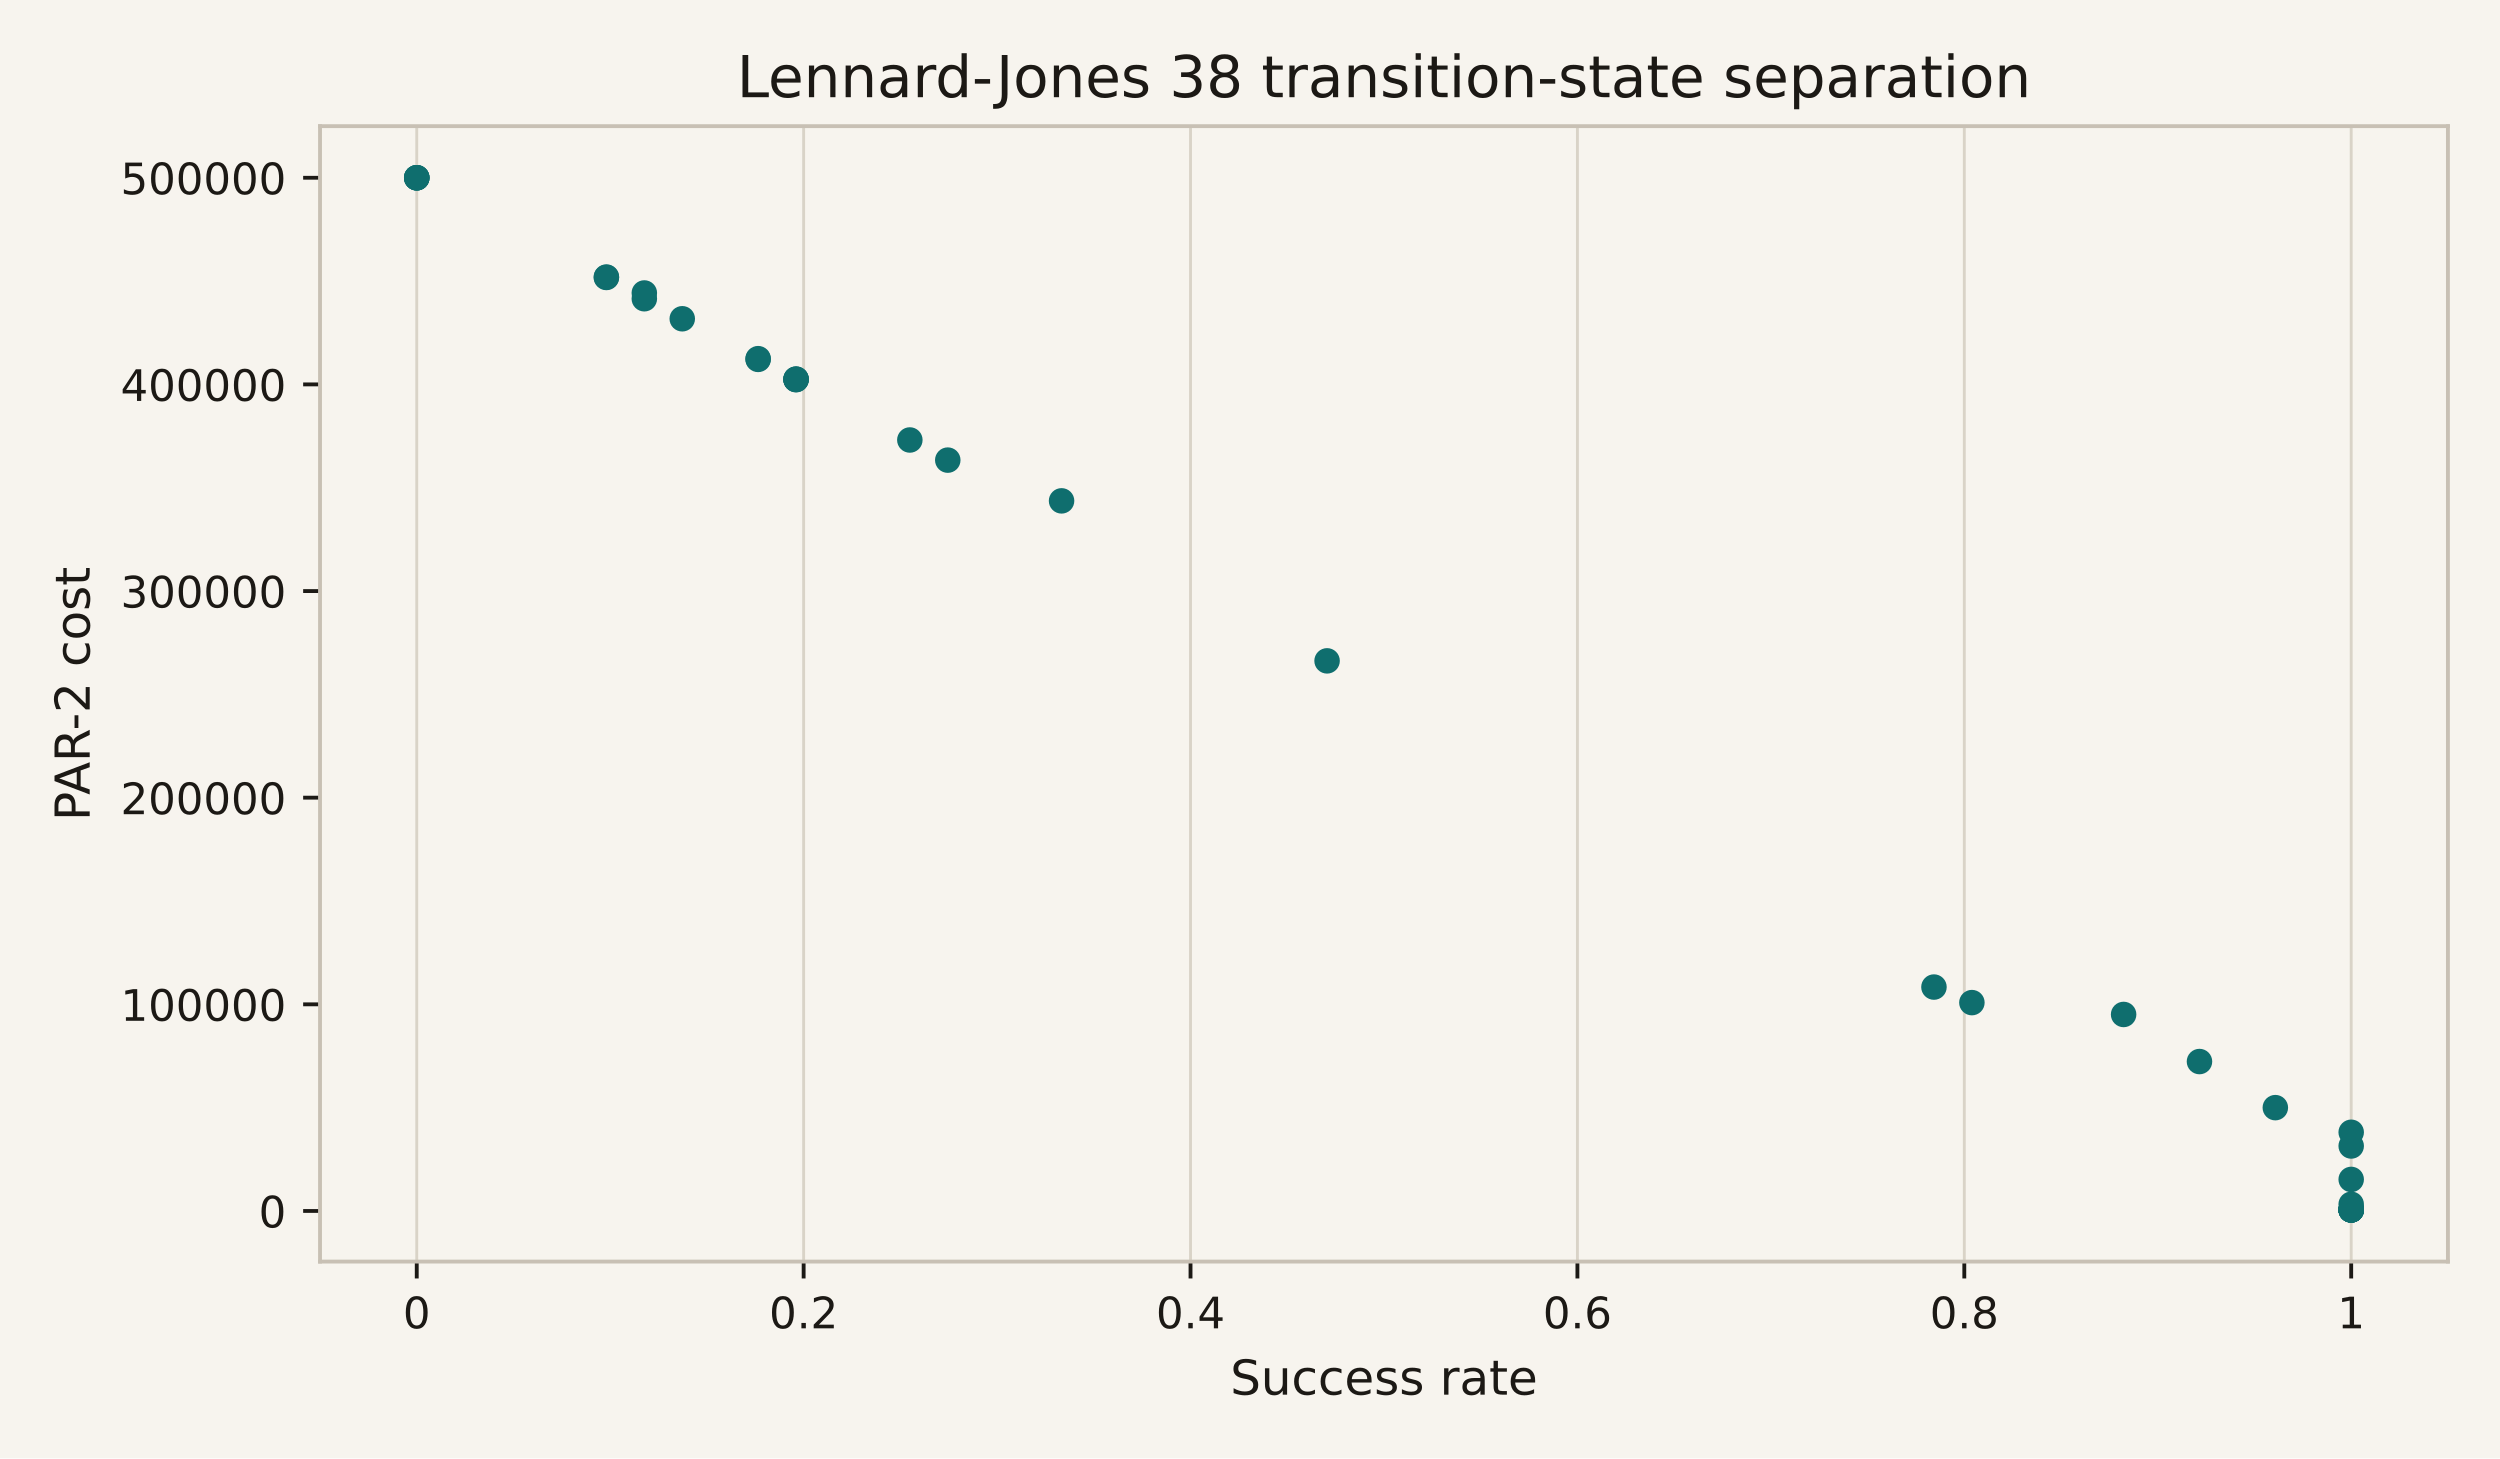
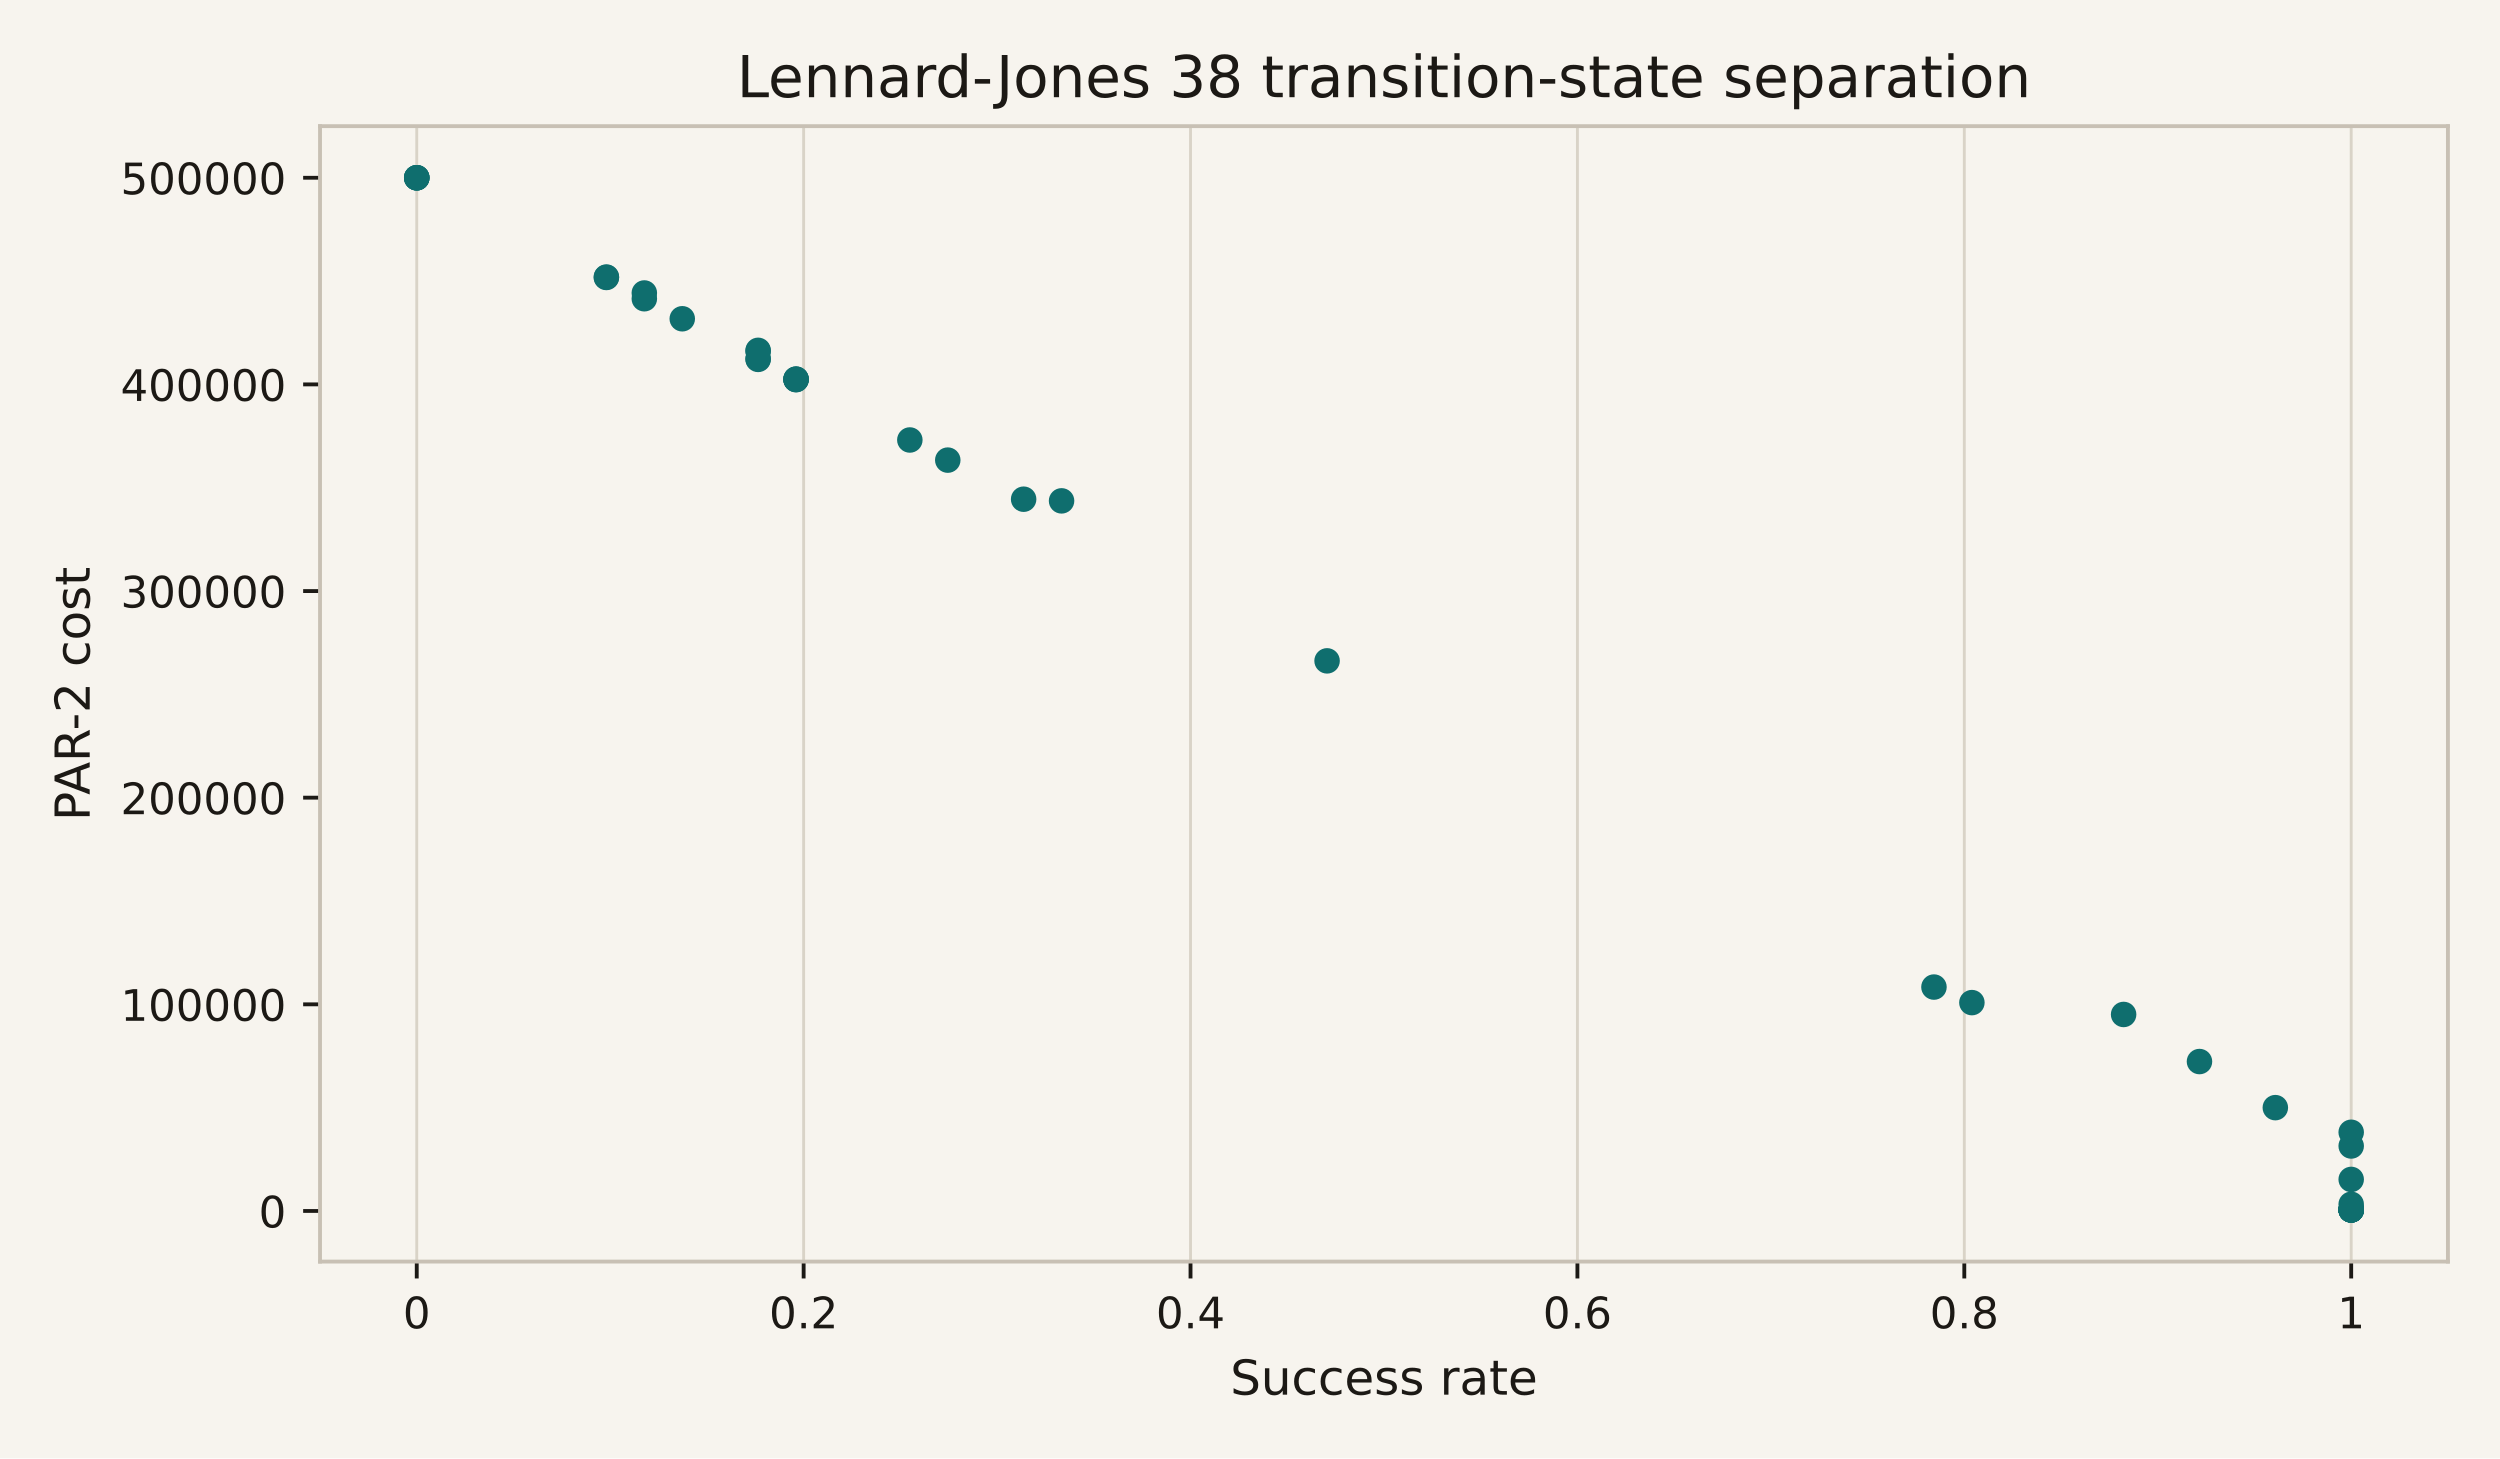
<svg xmlns="http://www.w3.org/2000/svg" xmlns:xlink="http://www.w3.org/1999/xlink" width="518.4pt" height="302.4pt" viewBox="0 0 518.4 302.4" version="1.1">
  <defs>
    <style type="text/css">*{stroke-linejoin: round; stroke-linecap: butt}</style>
  </defs>
  <g id="figure_1">
    <g id="patch_1">
      <path d="M 0 302.4  L 518.4 302.4  L 518.4 0  L 0 0  z " style="fill: #f7f4ee" />
    </g>
    <g id="axes_1">
      <g id="patch_2">
        <path d="M 66.36 261.6  L 507.6 261.6  L 507.6 26.16  L 66.36 26.16  z " style="fill: #f7f4ee" />
      </g>
      <g id="matplotlib.axis_1">
        <g id="xtick_1">
          <g id="line2d_1">
            <path d="M 86.416 261.6  L 86.416 26.16  " clip-path="url(#pd996c38c2f)" style="fill: none; stroke: #d9d3c7; stroke-width: 0.6; stroke-linecap: square" />
          </g>
          <g id="line2d_2">
            <defs>
              <path id="m0617ce4a32" d="M 0 0  L 0 3.5  " style="stroke: #1c1915; stroke-width: 0.8" />
            </defs>
            <g>
              <use xlink:href="#m0617ce4a32" x="86.416" y="261.6" style="fill: #1c1915; stroke: #1c1915; stroke-width: 0.8" />
            </g>
          </g>
          <g id="text_1">
            <text style="font-size: 9px; font-family: 'DejaVu Sans', 'Bitstream Vera Sans', 'Computer Modern Sans Serif', 'Lucida Grande', 'Verdana', 'Geneva', 'Lucid', 'Arial', 'Helvetica', 'Avant Garde', sans-serif; text-anchor: middle; fill: #1c1915" x="86.416" y="275.438" transform="rotate(-0 86.41636 275.4379)">0</text>
          </g>
        </g>
        <g id="xtick_2">
          <g id="line2d_3">
            <path d="M 166.642 261.6  L 166.642 26.16  " clip-path="url(#pd996c38c2f)" style="fill: none; stroke: #d9d3c7; stroke-width: 0.6; stroke-linecap: square" />
          </g>
          <g id="line2d_4">
            <g>
              <use xlink:href="#m0617ce4a32" x="166.642" y="261.6" style="fill: #1c1915; stroke: #1c1915; stroke-width: 0.8" />
            </g>
          </g>
          <g id="text_2">
            <text style="font-size: 9px; font-family: 'DejaVu Sans', 'Bitstream Vera Sans', 'Computer Modern Sans Serif', 'Lucida Grande', 'Verdana', 'Geneva', 'Lucid', 'Arial', 'Helvetica', 'Avant Garde', sans-serif; text-anchor: middle; fill: #1c1915" x="166.642" y="275.438" transform="rotate(-0 166.6418 275.4379)">0.2</text>
          </g>
        </g>
        <g id="xtick_3">
          <g id="line2d_5">
            <path d="M 246.867 261.6  L 246.867 26.16  " clip-path="url(#pd996c38c2f)" style="fill: none; stroke: #d9d3c7; stroke-width: 0.6; stroke-linecap: square" />
          </g>
          <g id="line2d_6">
            <g>
              <use xlink:href="#m0617ce4a32" x="246.867" y="261.6" style="fill: #1c1915; stroke: #1c1915; stroke-width: 0.8" />
            </g>
          </g>
          <g id="text_3">
            <text style="font-size: 9px; font-family: 'DejaVu Sans', 'Bitstream Vera Sans', 'Computer Modern Sans Serif', 'Lucida Grande', 'Verdana', 'Geneva', 'Lucid', 'Arial', 'Helvetica', 'Avant Garde', sans-serif; text-anchor: middle; fill: #1c1915" x="246.867" y="275.438" transform="rotate(-0 246.8673 275.4379)">0.4</text>
          </g>
        </g>
        <g id="xtick_4">
          <g id="line2d_7">
            <path d="M 327.093 261.6  L 327.093 26.16  " clip-path="url(#pd996c38c2f)" style="fill: none; stroke: #d9d3c7; stroke-width: 0.6; stroke-linecap: square" />
          </g>
          <g id="line2d_8">
            <g>
              <use xlink:href="#m0617ce4a32" x="327.093" y="261.6" style="fill: #1c1915; stroke: #1c1915; stroke-width: 0.8" />
            </g>
          </g>
          <g id="text_4">
            <text style="font-size: 9px; font-family: 'DejaVu Sans', 'Bitstream Vera Sans', 'Computer Modern Sans Serif', 'Lucida Grande', 'Verdana', 'Geneva', 'Lucid', 'Arial', 'Helvetica', 'Avant Garde', sans-serif; text-anchor: middle; fill: #1c1915" x="327.093" y="275.438" transform="rotate(-0 327.0927 275.4379)">0.6</text>
          </g>
        </g>
        <g id="xtick_5">
          <g id="line2d_9">
            <path d="M 407.318 261.6  L 407.318 26.16  " clip-path="url(#pd996c38c2f)" style="fill: none; stroke: #d9d3c7; stroke-width: 0.6; stroke-linecap: square" />
          </g>
          <g id="line2d_10">
            <g>
              <use xlink:href="#m0617ce4a32" x="407.318" y="261.6" style="fill: #1c1915; stroke: #1c1915; stroke-width: 0.8" />
            </g>
          </g>
          <g id="text_5">
            <text style="font-size: 9px; font-family: 'DejaVu Sans', 'Bitstream Vera Sans', 'Computer Modern Sans Serif', 'Lucida Grande', 'Verdana', 'Geneva', 'Lucid', 'Arial', 'Helvetica', 'Avant Garde', sans-serif; text-anchor: middle; fill: #1c1915" x="407.318" y="275.438" transform="rotate(-0 407.3182 275.4379)">0.8</text>
          </g>
        </g>
        <g id="xtick_6">
          <g id="line2d_11">
            <path d="M 487.544 261.6  L 487.544 26.16  " clip-path="url(#pd996c38c2f)" style="fill: none; stroke: #d9d3c7; stroke-width: 0.6; stroke-linecap: square" />
          </g>
          <g id="line2d_12">
            <g>
              <use xlink:href="#m0617ce4a32" x="487.544" y="261.6" style="fill: #1c1915; stroke: #1c1915; stroke-width: 0.8" />
            </g>
          </g>
          <g id="text_6">
            <text style="font-size: 9px; font-family: 'DejaVu Sans', 'Bitstream Vera Sans', 'Computer Modern Sans Serif', 'Lucida Grande', 'Verdana', 'Geneva', 'Lucid', 'Arial', 'Helvetica', 'Avant Garde', sans-serif; text-anchor: middle; fill: #1c1915" x="487.544" y="275.438" transform="rotate(-0 487.5436 275.4379)">1</text>
          </g>
        </g>
        <g id="text_7">
          <text style="font-size: 10px; font-family: 'DejaVu Sans', 'Bitstream Vera Sans', 'Computer Modern Sans Serif', 'Lucida Grande', 'Verdana', 'Geneva', 'Lucid', 'Arial', 'Helvetica', 'Avant Garde', sans-serif; text-anchor: middle; fill: #1c1915" x="286.98" y="289.198" transform="rotate(-0 286.98 289.1977)">Success rate</text>
        </g>
      </g>
      <g id="matplotlib.axis_2">
        <g id="ytick_1">
          <g id="line2d_13">
            <defs>
              <path id="m97dde00479" d="M 0 0  L -3.5 0  " style="stroke: #1c1915; stroke-width: 0.8" />
            </defs>
            <g>
              <use xlink:href="#m97dde00479" x="66.36" y="251.106" style="fill: #1c1915; stroke: #1c1915; stroke-width: 0.8" />
            </g>
          </g>
          <g id="text_8">
            <text style="font-size: 9px; font-family: 'DejaVu Sans', 'Bitstream Vera Sans', 'Computer Modern Sans Serif', 'Lucida Grande', 'Verdana', 'Geneva', 'Lucid', 'Arial', 'Helvetica', 'Avant Garde', sans-serif; text-anchor: end; fill: #1c1915" x="59.36" y="254.525" transform="rotate(-0 59.36 254.5248)">0</text>
          </g>
        </g>
        <g id="ytick_2">
          <g id="line2d_14">
            <g>
              <use xlink:href="#m97dde00479" x="66.36" y="208.257" style="fill: #1c1915; stroke: #1c1915; stroke-width: 0.8" />
            </g>
          </g>
          <g id="text_9">
            <text style="font-size: 9px; font-family: 'DejaVu Sans', 'Bitstream Vera Sans', 'Computer Modern Sans Serif', 'Lucida Grande', 'Verdana', 'Geneva', 'Lucid', 'Arial', 'Helvetica', 'Avant Garde', sans-serif; text-anchor: end; fill: #1c1915" x="59.36" y="211.676" transform="rotate(-0 59.36 211.676)">100000</text>
          </g>
        </g>
        <g id="ytick_3">
          <g id="line2d_15">
            <g>
              <use xlink:href="#m97dde00479" x="66.36" y="165.408" style="fill: #1c1915; stroke: #1c1915; stroke-width: 0.8" />
            </g>
          </g>
          <g id="text_10">
            <text style="font-size: 9px; font-family: 'DejaVu Sans', 'Bitstream Vera Sans', 'Computer Modern Sans Serif', 'Lucida Grande', 'Verdana', 'Geneva', 'Lucid', 'Arial', 'Helvetica', 'Avant Garde', sans-serif; text-anchor: end; fill: #1c1915" x="59.36" y="168.827" transform="rotate(-0 59.36 168.8272)">200000</text>
          </g>
        </g>
        <g id="ytick_4">
          <g id="line2d_16">
            <g>
              <use xlink:href="#m97dde00479" x="66.36" y="122.559" style="fill: #1c1915; stroke: #1c1915; stroke-width: 0.8" />
            </g>
          </g>
          <g id="text_11">
            <text style="font-size: 9px; font-family: 'DejaVu Sans', 'Bitstream Vera Sans', 'Computer Modern Sans Serif', 'Lucida Grande', 'Verdana', 'Geneva', 'Lucid', 'Arial', 'Helvetica', 'Avant Garde', sans-serif; text-anchor: end; fill: #1c1915" x="59.36" y="125.978" transform="rotate(-0 59.36 125.9784)">300000</text>
          </g>
        </g>
        <g id="ytick_5">
          <g id="line2d_17">
            <g>
              <use xlink:href="#m97dde00479" x="66.36" y="79.711" style="fill: #1c1915; stroke: #1c1915; stroke-width: 0.8" />
            </g>
          </g>
          <g id="text_12">
            <text style="font-size: 9px; font-family: 'DejaVu Sans', 'Bitstream Vera Sans', 'Computer Modern Sans Serif', 'Lucida Grande', 'Verdana', 'Geneva', 'Lucid', 'Arial', 'Helvetica', 'Avant Garde', sans-serif; text-anchor: end; fill: #1c1915" x="59.36" y="83.13" transform="rotate(-0 59.36 83.12957)">400000</text>
          </g>
        </g>
        <g id="ytick_6">
          <g id="line2d_18">
            <g>
              <use xlink:href="#m97dde00479" x="66.36" y="36.862" style="fill: #1c1915; stroke: #1c1915; stroke-width: 0.8" />
            </g>
          </g>
          <g id="text_13">
            <text style="font-size: 9px; font-family: 'DejaVu Sans', 'Bitstream Vera Sans', 'Computer Modern Sans Serif', 'Lucida Grande', 'Verdana', 'Geneva', 'Lucid', 'Arial', 'Helvetica', 'Avant Garde', sans-serif; text-anchor: end; fill: #1c1915" x="59.36" y="40.281" transform="rotate(-0 59.36 40.28076)">500000</text>
          </g>
        </g>
        <g id="text_14">
          <text style="font-size: 10px; font-family: 'DejaVu Sans', 'Bitstream Vera Sans', 'Computer Modern Sans Serif', 'Lucida Grande', 'Verdana', 'Geneva', 'Lucid', 'Arial', 'Helvetica', 'Avant Garde', sans-serif; text-anchor: middle; fill: #1c1915" x="18.6" y="143.88" transform="rotate(-90 18.60016 143.88)">PAR-2 cost</text>
        </g>
      </g>
      <g id="PathCollection_1">
        <defs>
          <path id="mdd3c8c9420" d="M 0 2.646  C 0.702 2.646 1.375 2.367 1.871 1.871  C 2.367 1.375 2.646 0.702 2.646 0  C 2.646 -0.702 2.367 -1.375 1.871 -1.871  C 1.375 -2.367 0.702 -2.646 0 -2.646  C -0.702 -2.646 -1.375 -2.367 -1.871 -1.871  C -2.367 -1.375 -2.646 -0.702 -2.646 0  C -2.646 0.702 -2.367 1.375 -1.871 1.871  C -1.375 2.367 -0.702 2.646 0 2.646  z " />
        </defs>
        <g clip-path="url(#pd996c38c2f)">
          <use xlink:href="#mdd3c8c9420" x="487.544" y="250.898" style="fill: #0f6e6e" />
          <use xlink:href="#mdd3c8c9420" x="487.544" y="250.89" style="fill: #0f6e6e" />
          <use xlink:href="#mdd3c8c9420" x="487.544" y="250.883" style="fill: #0f6e6e" />
          <use xlink:href="#mdd3c8c9420" x="487.544" y="250.881" style="fill: #0f6e6e" />
          <use xlink:href="#mdd3c8c9420" x="487.544" y="250.881" style="fill: #0f6e6e" />
          <use xlink:href="#mdd3c8c9420" x="487.544" y="250.876" style="fill: #0f6e6e" />
          <use xlink:href="#mdd3c8c9420" x="487.544" y="250.864" style="fill: #0f6e6e" />
          <use xlink:href="#mdd3c8c9420" x="487.544" y="250.86" style="fill: #0f6e6e" />
          <use xlink:href="#mdd3c8c9420" x="487.544" y="250.833" style="fill: #0f6e6e" />
          <use xlink:href="#mdd3c8c9420" x="487.544" y="250.814" style="fill: #0f6e6e" />
          <use xlink:href="#mdd3c8c9420" x="487.544" y="249.719" style="fill: #0f6e6e" />
          <use xlink:href="#mdd3c8c9420" x="487.544" y="244.567" style="fill: #0f6e6e" />
          <use xlink:href="#mdd3c8c9420" x="487.544" y="237.631" style="fill: #0f6e6e" />
          <use xlink:href="#mdd3c8c9420" x="487.544" y="234.789" style="fill: #0f6e6e" />
          <use xlink:href="#mdd3c8c9420" x="471.813" y="229.681" style="fill: #0f6e6e" />
          <use xlink:href="#mdd3c8c9420" x="456.083" y="220.123" style="fill: #0f6e6e" />
          <use xlink:href="#mdd3c8c9420" x="440.352" y="210.359" style="fill: #0f6e6e" />
          <use xlink:href="#mdd3c8c9420" x="408.891" y="207.901" style="fill: #0f6e6e" />
          <use xlink:href="#mdd3c8c9420" x="401.026" y="204.677" style="fill: #0f6e6e" />
          <use xlink:href="#mdd3c8c9420" x="275.182" y="137.036" style="fill: #0f6e6e" />
          <use xlink:href="#mdd3c8c9420" x="220.125" y="103.859" style="fill: #0f6e6e" />
+           <use xlink:href="#mdd3c8c9420" x="212.26" y="103.515" style="fill: #0f6e6e" />
          <use xlink:href="#mdd3c8c9420" x="196.53" y="95.41" style="fill: #0f6e6e" />
          <use xlink:href="#mdd3c8c9420" x="188.664" y="91.236" style="fill: #0f6e6e" />
          <use xlink:href="#mdd3c8c9420" x="165.069" y="78.716" style="fill: #0f6e6e" />
          <use xlink:href="#mdd3c8c9420" x="165.069" y="78.708" style="fill: #0f6e6e" />
          <use xlink:href="#mdd3c8c9420" x="165.069" y="78.62" style="fill: #0f6e6e" />
          <use xlink:href="#mdd3c8c9420" x="165.069" y="78.612" style="fill: #0f6e6e" />
          <use xlink:href="#mdd3c8c9420" x="157.204" y="74.525" style="fill: #0f6e6e" />
          <use xlink:href="#mdd3c8c9420" x="157.204" y="74.374" style="fill: #0f6e6e" />
+           <use xlink:href="#mdd3c8c9420" x="157.204" y="72.862" style="fill: #0f6e6e" />
+           <use xlink:href="#mdd3c8c9420" x="157.204" y="72.646" style="fill: #0f6e6e" />
          <use xlink:href="#mdd3c8c9420" x="141.473" y="66.1" style="fill: #0f6e6e" />
          <use xlink:href="#mdd3c8c9420" x="133.608" y="61.948" style="fill: #0f6e6e" />
          <use xlink:href="#mdd3c8c9420" x="133.608" y="60.752" style="fill: #0f6e6e" />
          <use xlink:href="#mdd3c8c9420" x="125.743" y="57.535" style="fill: #0f6e6e" />
          <use xlink:href="#mdd3c8c9420" x="125.743" y="57.447" style="fill: #0f6e6e" />
          <use xlink:href="#mdd3c8c9420" x="86.416" y="36.862" style="fill: #0f6e6e" />
          <use xlink:href="#mdd3c8c9420" x="86.416" y="36.862" style="fill: #0f6e6e" />
          <use xlink:href="#mdd3c8c9420" x="86.416" y="36.862" style="fill: #0f6e6e" />
          <use xlink:href="#mdd3c8c9420" x="86.416" y="36.862" style="fill: #0f6e6e" />
        </g>
      </g>
      <g id="patch_3">
        <path d="M 66.36 261.6  L 66.36 26.16  " style="fill: none; stroke: #c8c0b4; stroke-width: 0.8; stroke-linejoin: miter; stroke-linecap: square" />
      </g>
      <g id="patch_4">
        <path d="M 507.6 261.6  L 507.6 26.16  " style="fill: none; stroke: #c8c0b4; stroke-width: 0.8; stroke-linejoin: miter; stroke-linecap: square" />
      </g>
      <g id="patch_5">
        <path d="M 66.36 261.6  L 507.6 261.6  " style="fill: none; stroke: #c8c0b4; stroke-width: 0.8; stroke-linejoin: miter; stroke-linecap: square" />
      </g>
      <g id="patch_6">
        <path d="M 66.36 26.16  L 507.6 26.16  " style="fill: none; stroke: #c8c0b4; stroke-width: 0.8; stroke-linejoin: miter; stroke-linecap: square" />
      </g>
      <g id="text_15">
        <text style="font-size: 12px; font-family: 'DejaVu Sans', 'Bitstream Vera Sans', 'Computer Modern Sans Serif', 'Lucida Grande', 'Verdana', 'Geneva', 'Lucid', 'Arial', 'Helvetica', 'Avant Garde', sans-serif; text-anchor: middle; fill: #1c1915" x="286.98" y="20.16" transform="rotate(-0 286.98 20.16)">Lennard-Jones 38 transition-state separation</text>
      </g>
    </g>
  </g>
  <defs>
    <clipPath id="pd996c38c2f">
      <rect x="66.36" y="26.16" width="441.24" height="235.44" />
    </clipPath>
  </defs>
</svg>
